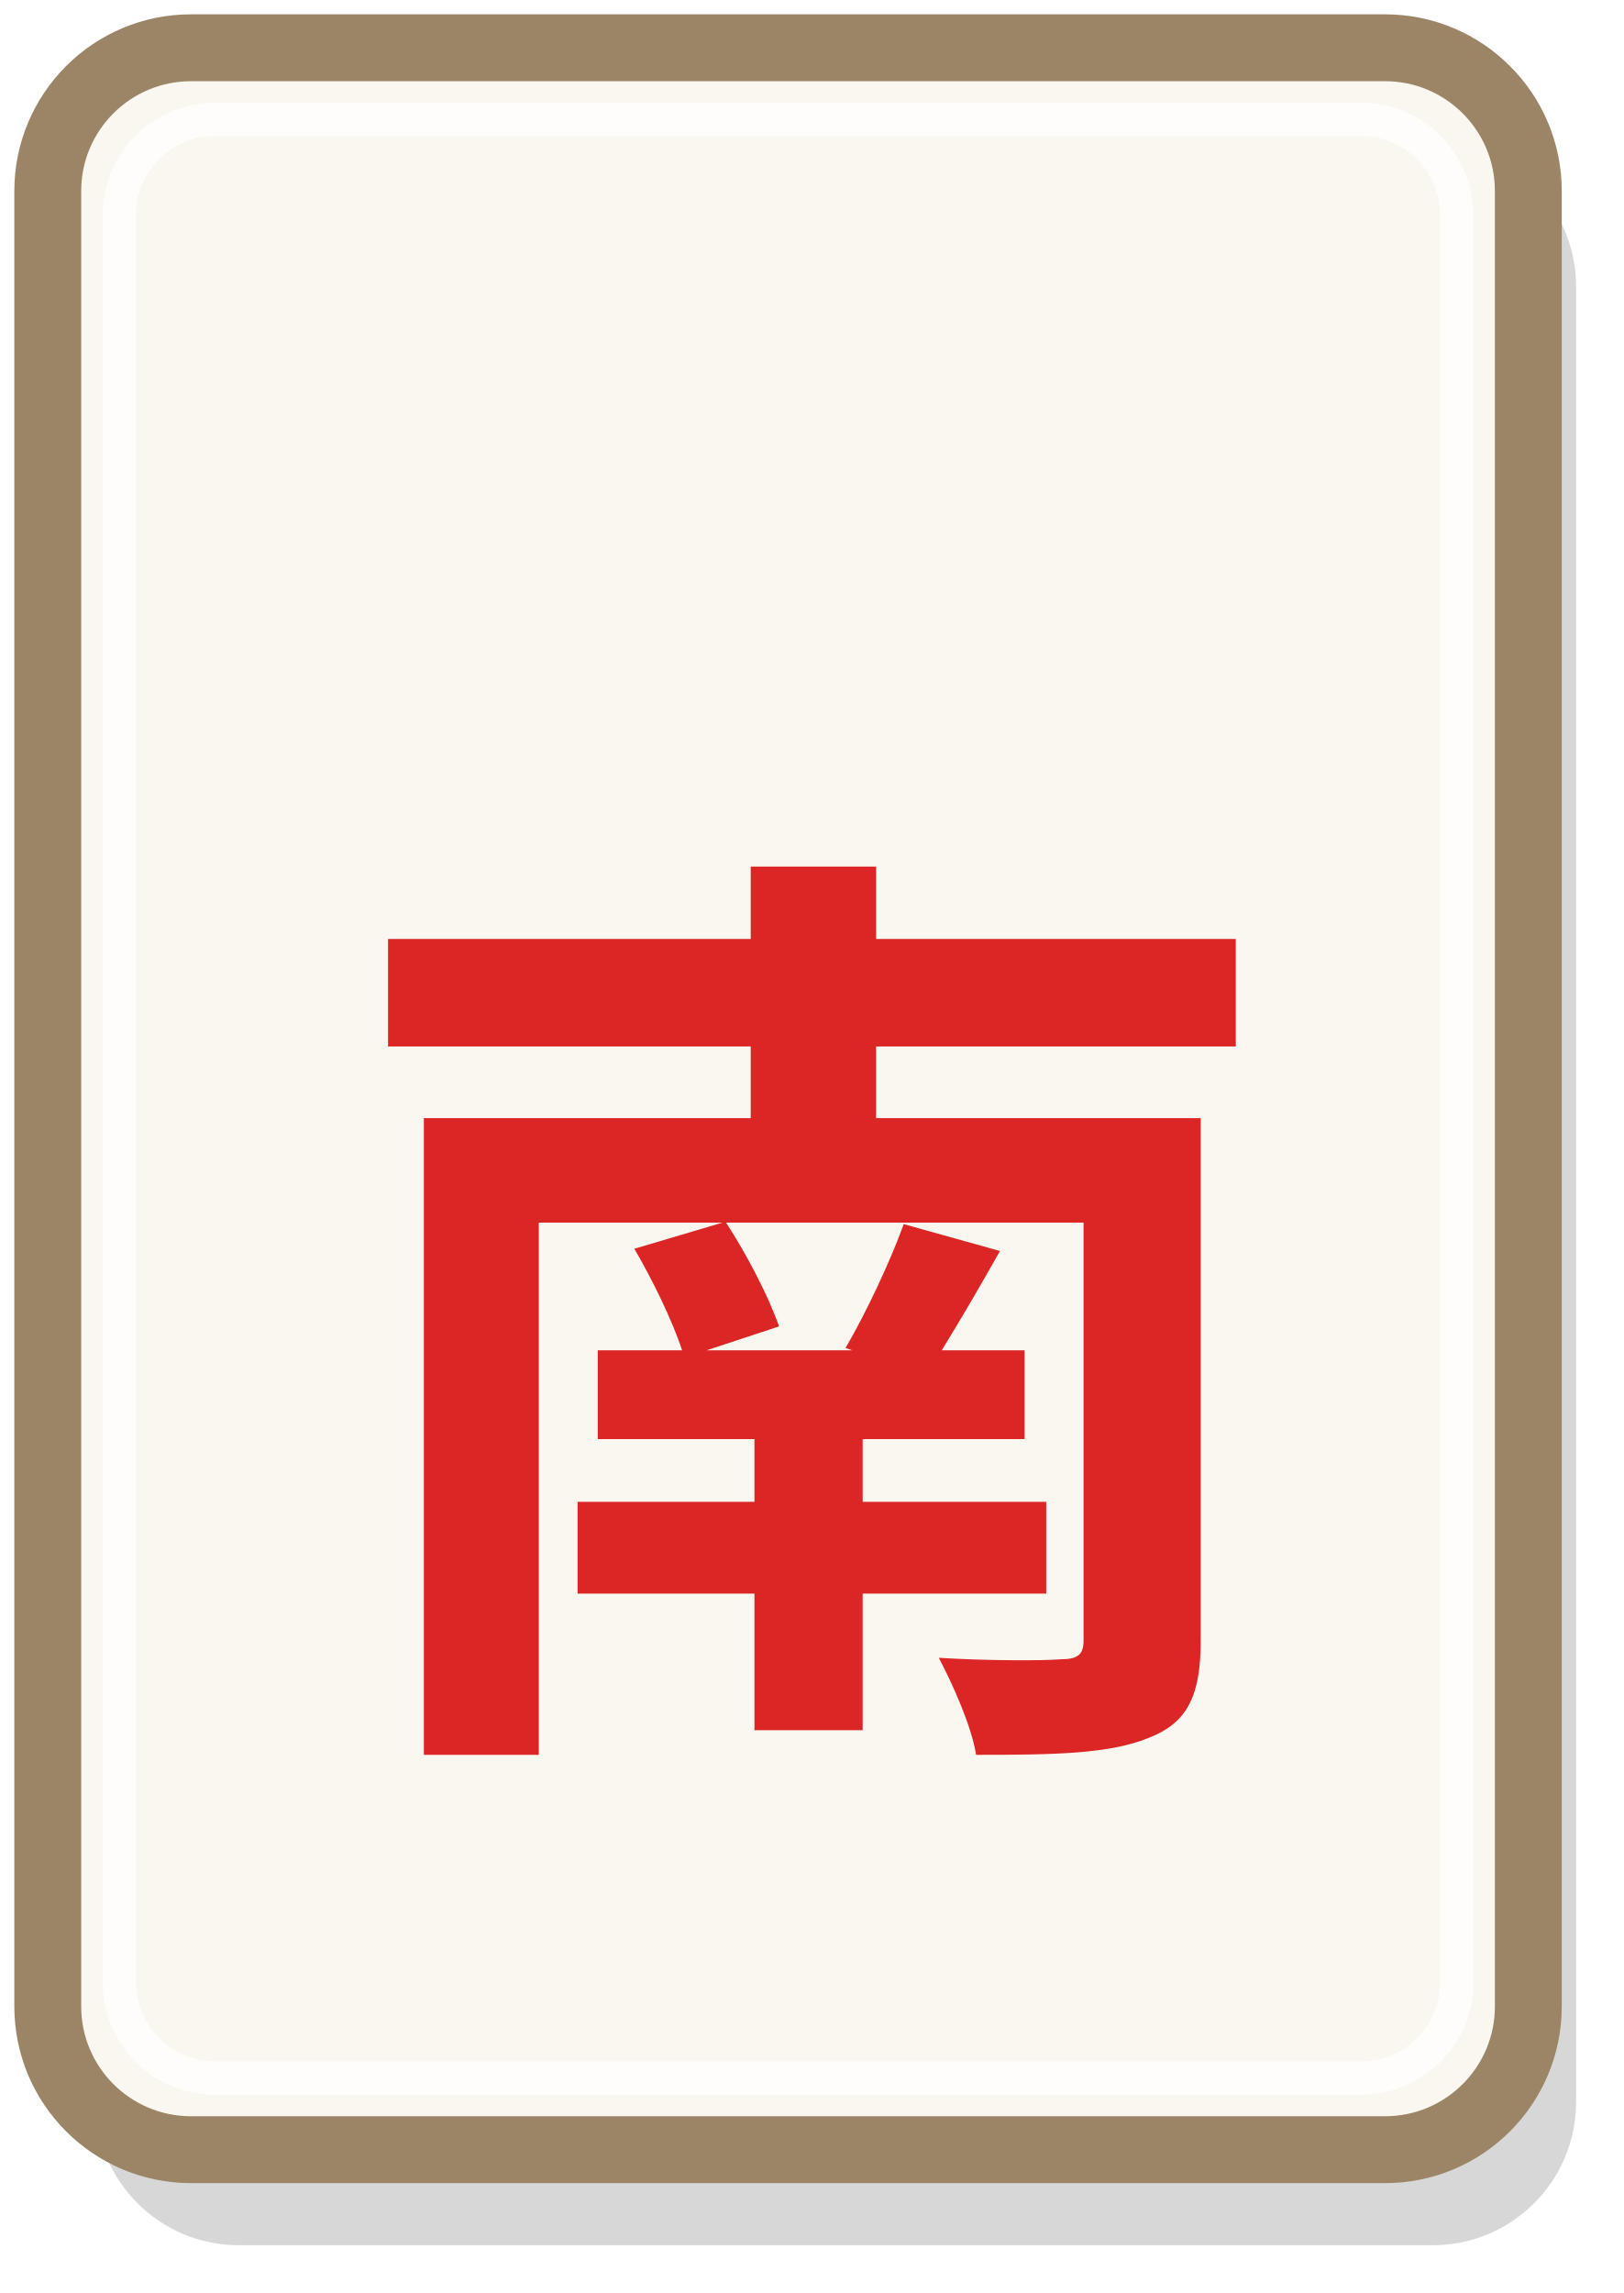
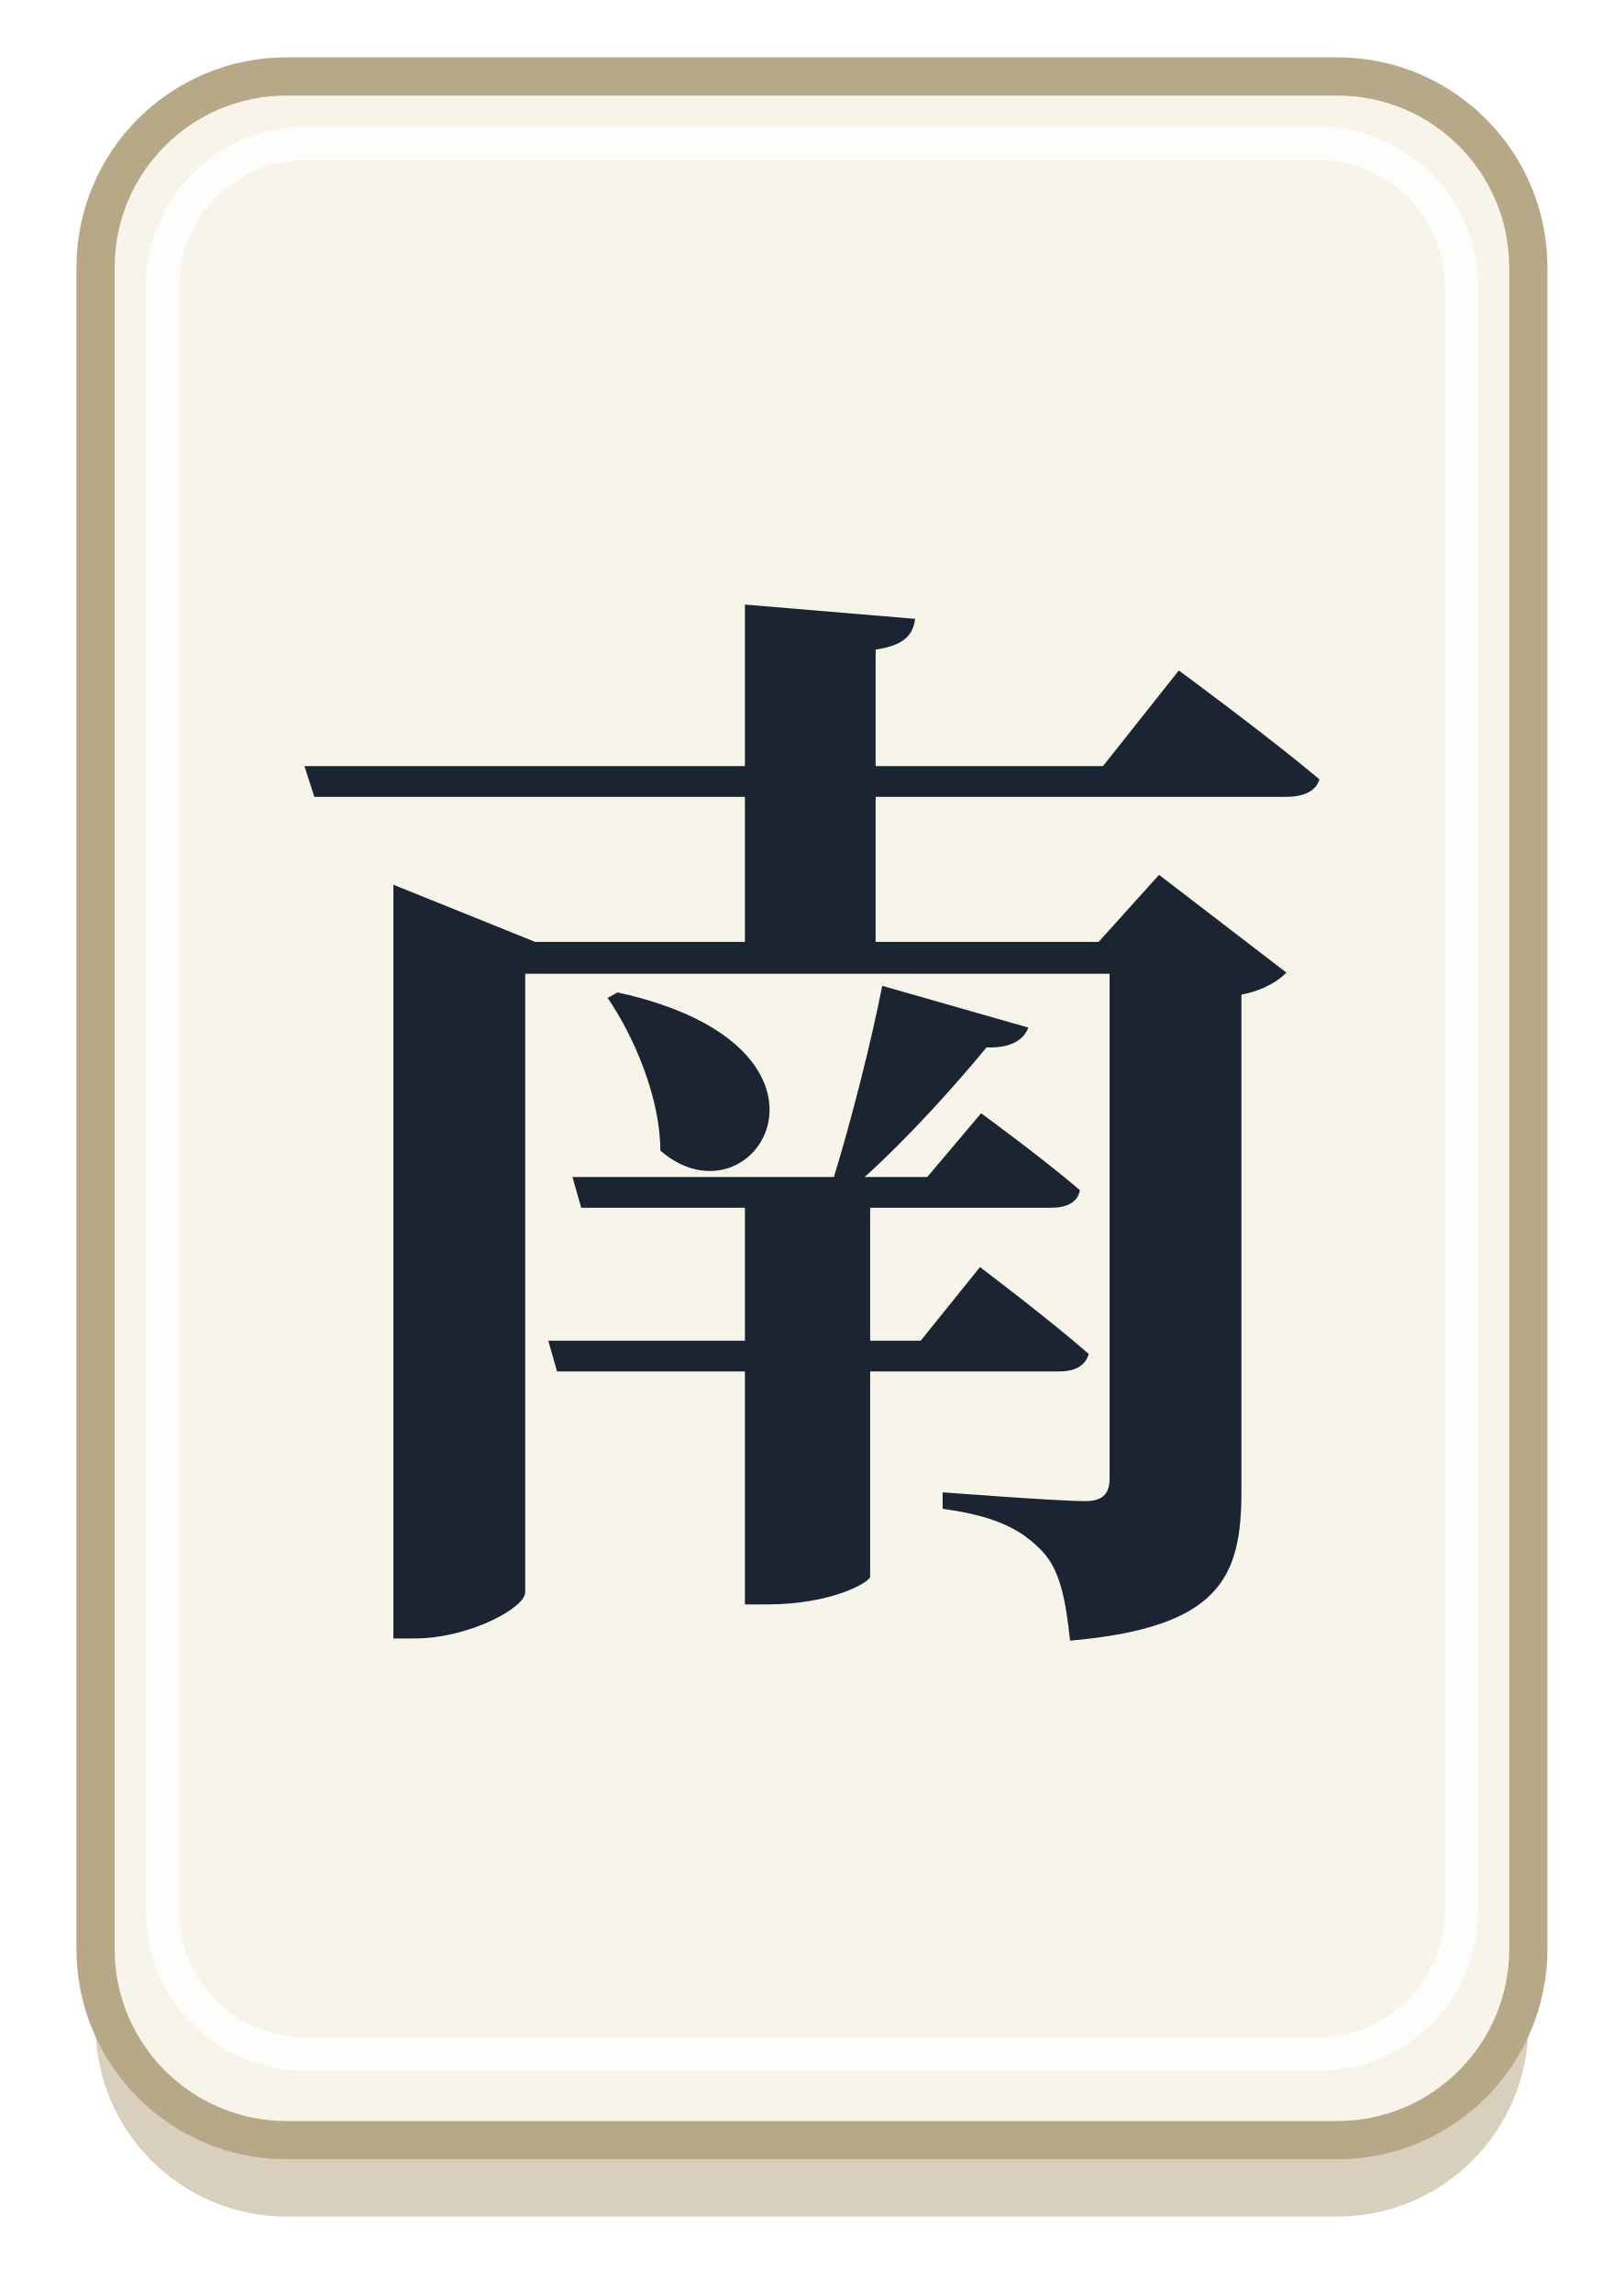
<svg xmlns="http://www.w3.org/2000/svg" viewBox="0 0 34 48">
-   <rect x="2" y="3" width="31" height="44" rx="3" fill="#00000028" />
-   <rect x="1" y="1" width="31" height="44" rx="3" fill="#faf7f0" stroke="#9b8566" stroke-width="1.4" />
-   <rect x="2.5" y="2.5" width="28" height="41" rx="2" fill="none" stroke="rgba(255,255,255,0.7)" stroke-width="0.7" />
-   <text x="17" y="28" text-anchor="middle" dominant-baseline="middle" font-family="'Noto Serif SC','Source Han Serif CK','HiraMinProN-W6','MS Mincho',serif" font-size="20" font-weight="900" fill="#dc2626">南</text>
+   <rect x="2.4" y="3" width="29.6" height="43" rx="4" fill="#0000001f" />
+   <rect x="2" y="2.4" width="30" height="44" rx="4" fill="#d8d0bc" />
+   <rect x="2" y="1.6" width="30" height="43.2" rx="4" fill="#f7f4ea" stroke="#b7a888" stroke-width="0.8" />
+   <rect x="3.4" y="3" width="27.2" height="40" rx="3" fill="none" stroke="#ffffffcc" stroke-width="0.7" />
+   <path d="M325 498 316 493C340 458 364 402 364 354C450 280 553 448 325 498ZM596 838 441 851V704H40L49 676H441V544H250L121 596V-90H140C190 -90 241 -62 241 -48V515H773V56C773 43 768 35 751 35C725 35 622 43 621 43V28C673 21 695 7 712 -11C728 -28 733 -55 737 -92C874 -80 893 -34 893 44V496C914 500 927 509 934 516L818 605L763 544H560V676H934C949 676 961 681 964 692C915 733 836 791 836 791L767 704H560V810C587 814 594 824 596 838ZM656 388 607 330H550C591 367 633 414 661 448C683 447 695 455 699 466L566 504C556 453 538 382 522 330H284L292 302H441V181H262L270 153H441V-59H461C520 -59 554 -39 555 -34V153H727C741 153 751 158 754 169C716 202 655 248 655 248L601 181H555V302H720C734 302 744 307 746 318C711 348 656 388 656 388Z" transform="translate(17 23.5) scale(0.023 -0.023) translate(-502 -379.5)" fill="#1b2431" />
</svg>
